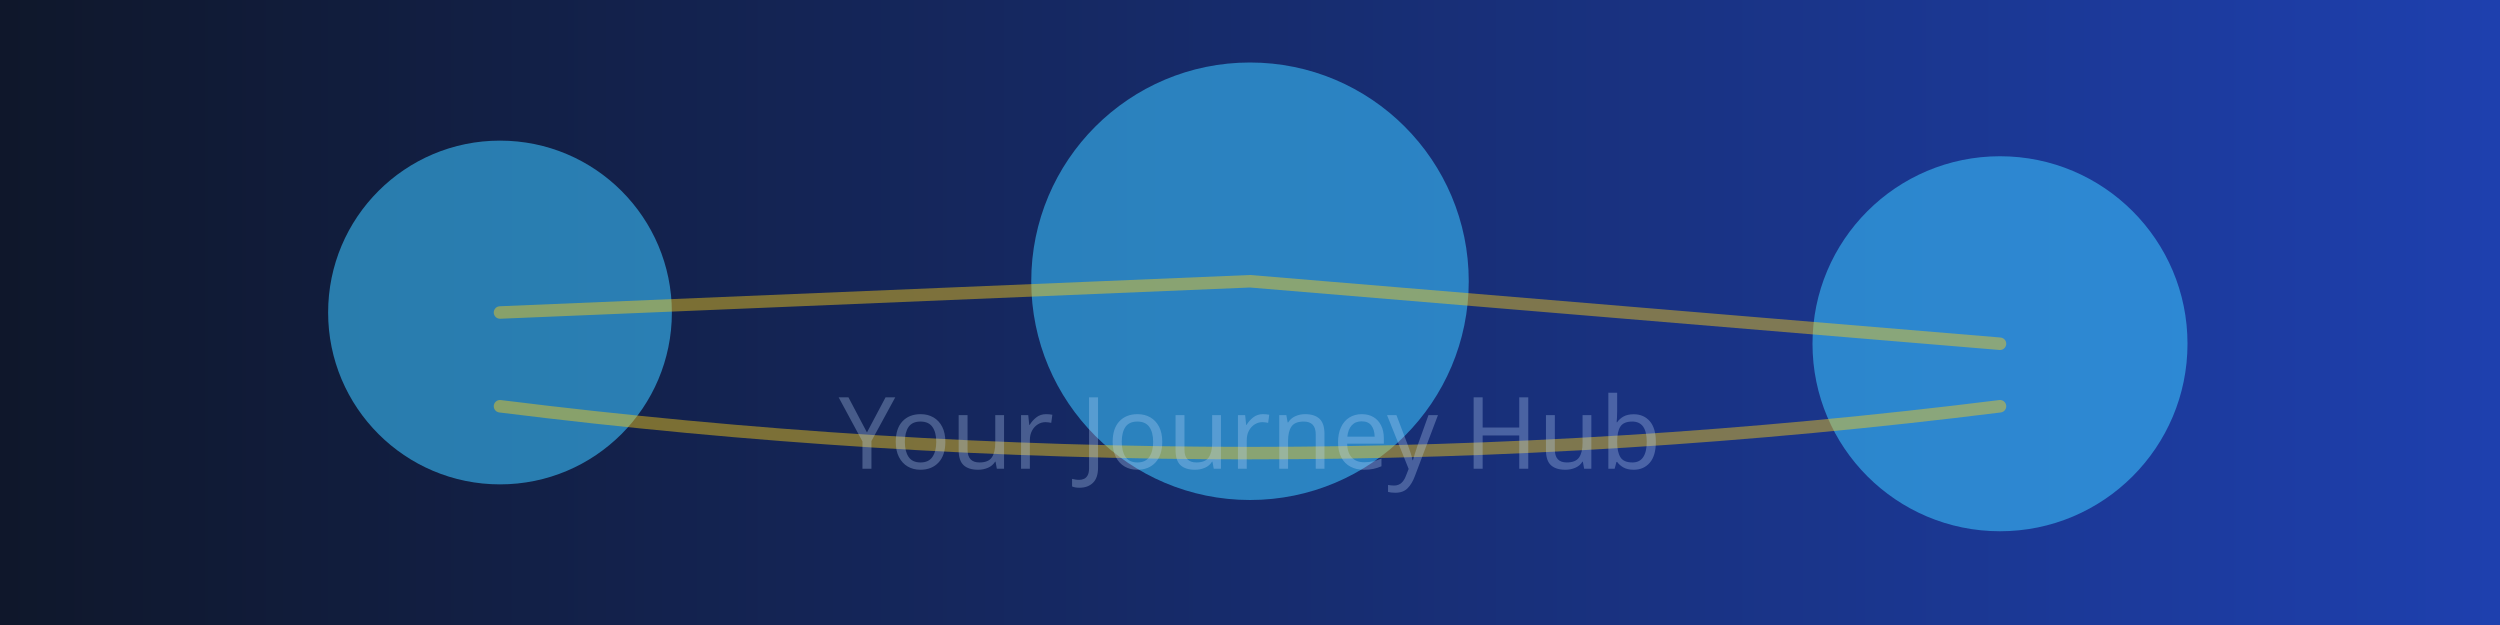
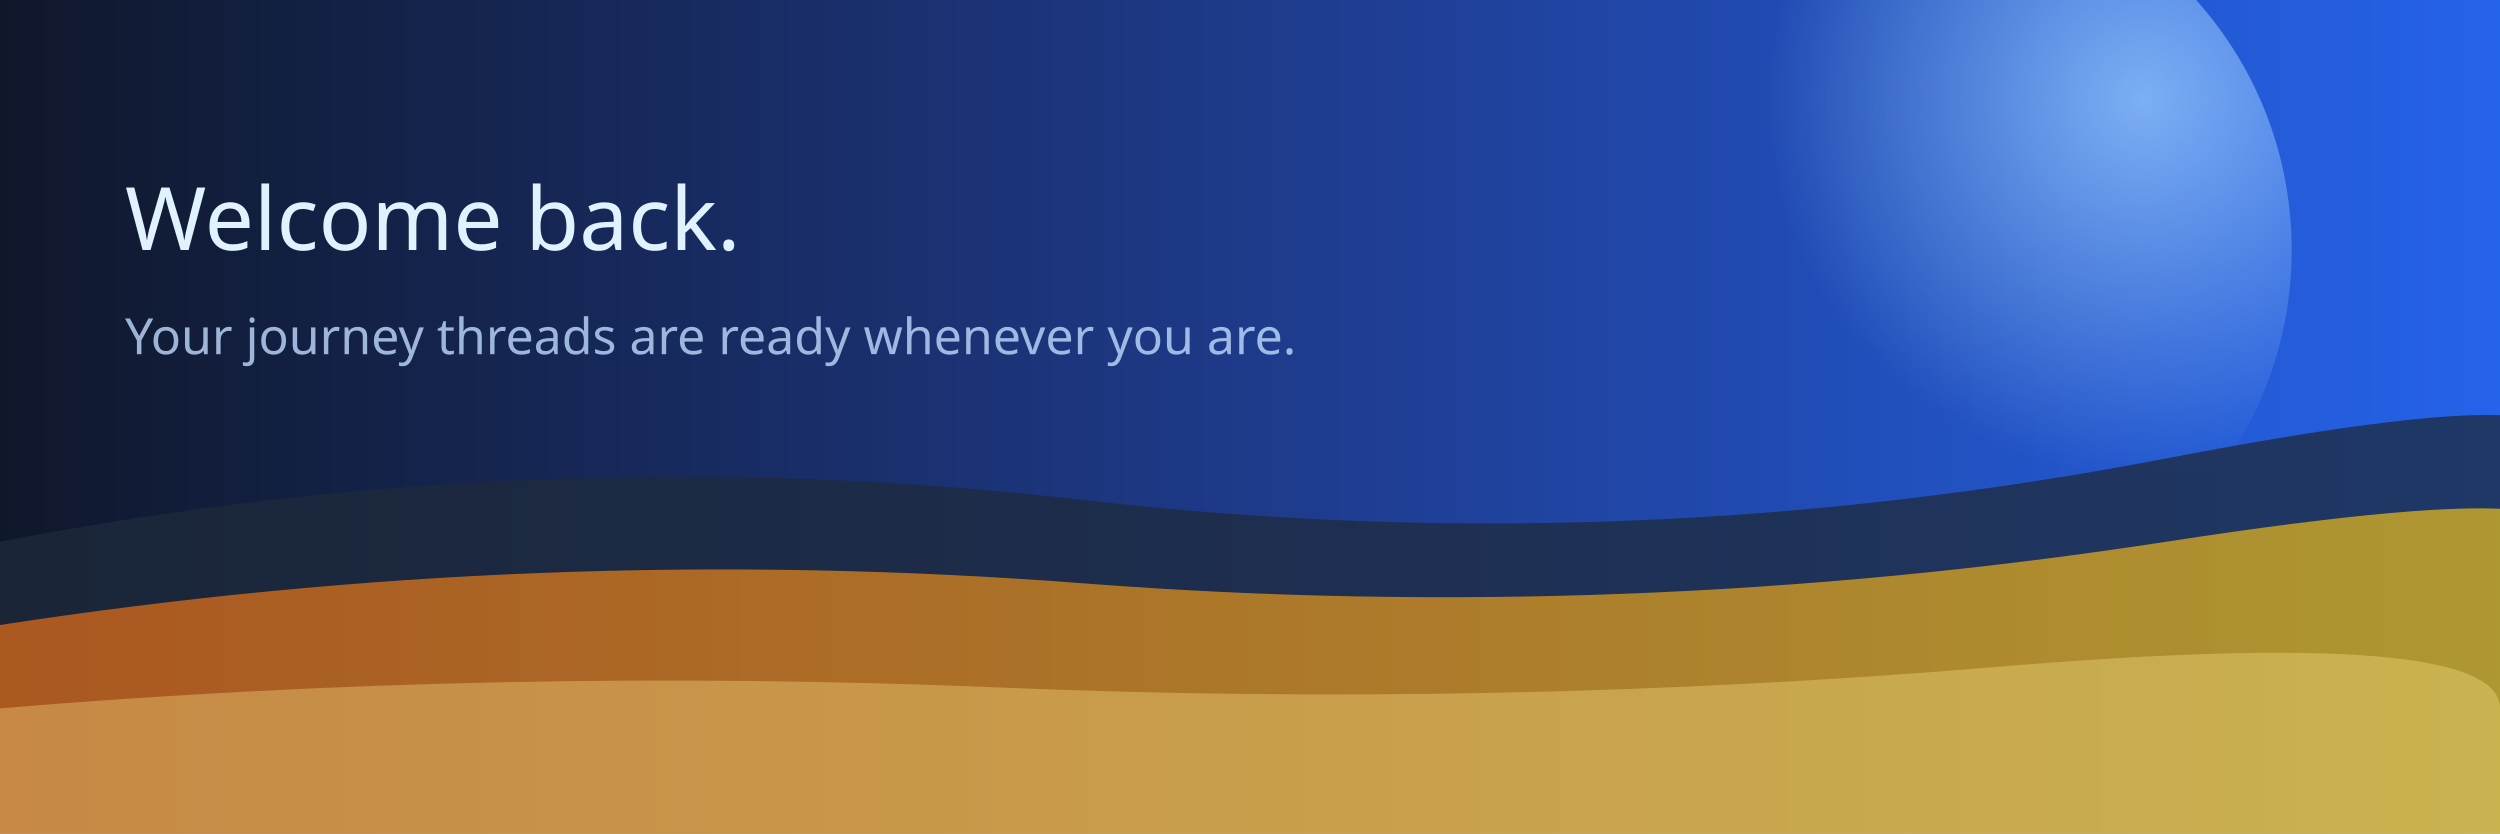
- <svg xmlns="http://www.w3.org/2000/svg" width="1600" height="400" viewBox="0 0 1600 400">
+ <svg xmlns="http://www.w3.org/2000/svg" width="1200" height="400" viewBox="0 0 1200 400">
  <defs>
-     <linearGradient id="accountGradient" x1="0%" y1="0%" x2="100%" y2="0%">
+     <linearGradient id="accountSky" x1="0%" y1="0%" x2="100%" y2="0%">
      <stop offset="0%" stop-color="#0f172a" />
-       <stop offset="100%" stop-color="#1e40af" />
+       <stop offset="50%" stop-color="#1e3a8a" />
+       <stop offset="100%" stop-color="#2563eb" />
+     </linearGradient>
+     <radialGradient id="accountGlow" cx="80%" cy="30%" r="50%">
+       <stop offset="0%" stop-color="#93c5fd" stop-opacity="0.8" />
+       <stop offset="100%" stop-color="#93c5fd" stop-opacity="0" />
+     </radialGradient>
+     <linearGradient id="accountLand" x1="0%" y1="0%" x2="100%" y2="0%">
+       <stop offset="0%" stop-color="#f97316" />
+       <stop offset="100%" stop-color="#facc15" />
    </linearGradient>
  </defs>
-   <rect width="1600" height="400" fill="url(#accountGradient)" />
-   <g opacity="0.6" fill="#38bdf8">
-     <circle cx="320" cy="200" r="110" />
-     <circle cx="800" cy="180" r="140" />
-     <circle cx="1280" cy="220" r="120" />
-   </g>
-   <g stroke="#facc15" stroke-width="8" stroke-linecap="round" opacity="0.45">
-     <path d="M320 200 L800 180 L1280 220" fill="none" />
-     <path d="M320 260 Q800 320 1280 260" fill="none" />
-   </g>
-   <text x="50%" y="300" font-family="'Segoe UI', 'Helvetica Neue', sans-serif" font-size="64" fill="#bfdbfe" text-anchor="middle" opacity="0.3">Your Journey Hub</text>
+   <rect width="1200" height="400" fill="url(#accountSky)" />
+   <circle cx="920" cy="120" r="180" fill="url(#accountGlow)" />
+   <path d="M0 260 Q260 210 520 240 T1040 220 T1200 240 V400 H0 Z" fill="#1e293b" opacity="0.75" />
+   <path d="M0 300 Q260 260 520 280 T1040 260 T1200 280 V400 H0 Z" fill="url(#accountLand)" opacity="0.65" />
+   <path d="M0 340 Q240 320 480 330 T960 320 T1200 340 V400 H0 Z" fill="#fde68a" opacity="0.35" />
+   <text x="60" y="120" font-family="'Segoe UI', 'Helvetica Neue', sans-serif" font-size="42" fill="#e0f2fe">Welcome back.</text>
+   <text x="60" y="170" font-family="'Segoe UI', 'Helvetica Neue', sans-serif" font-size="24" fill="#bfdbfe" opacity="0.8">Your journey threads are ready whenever you are.</text>
</svg>
